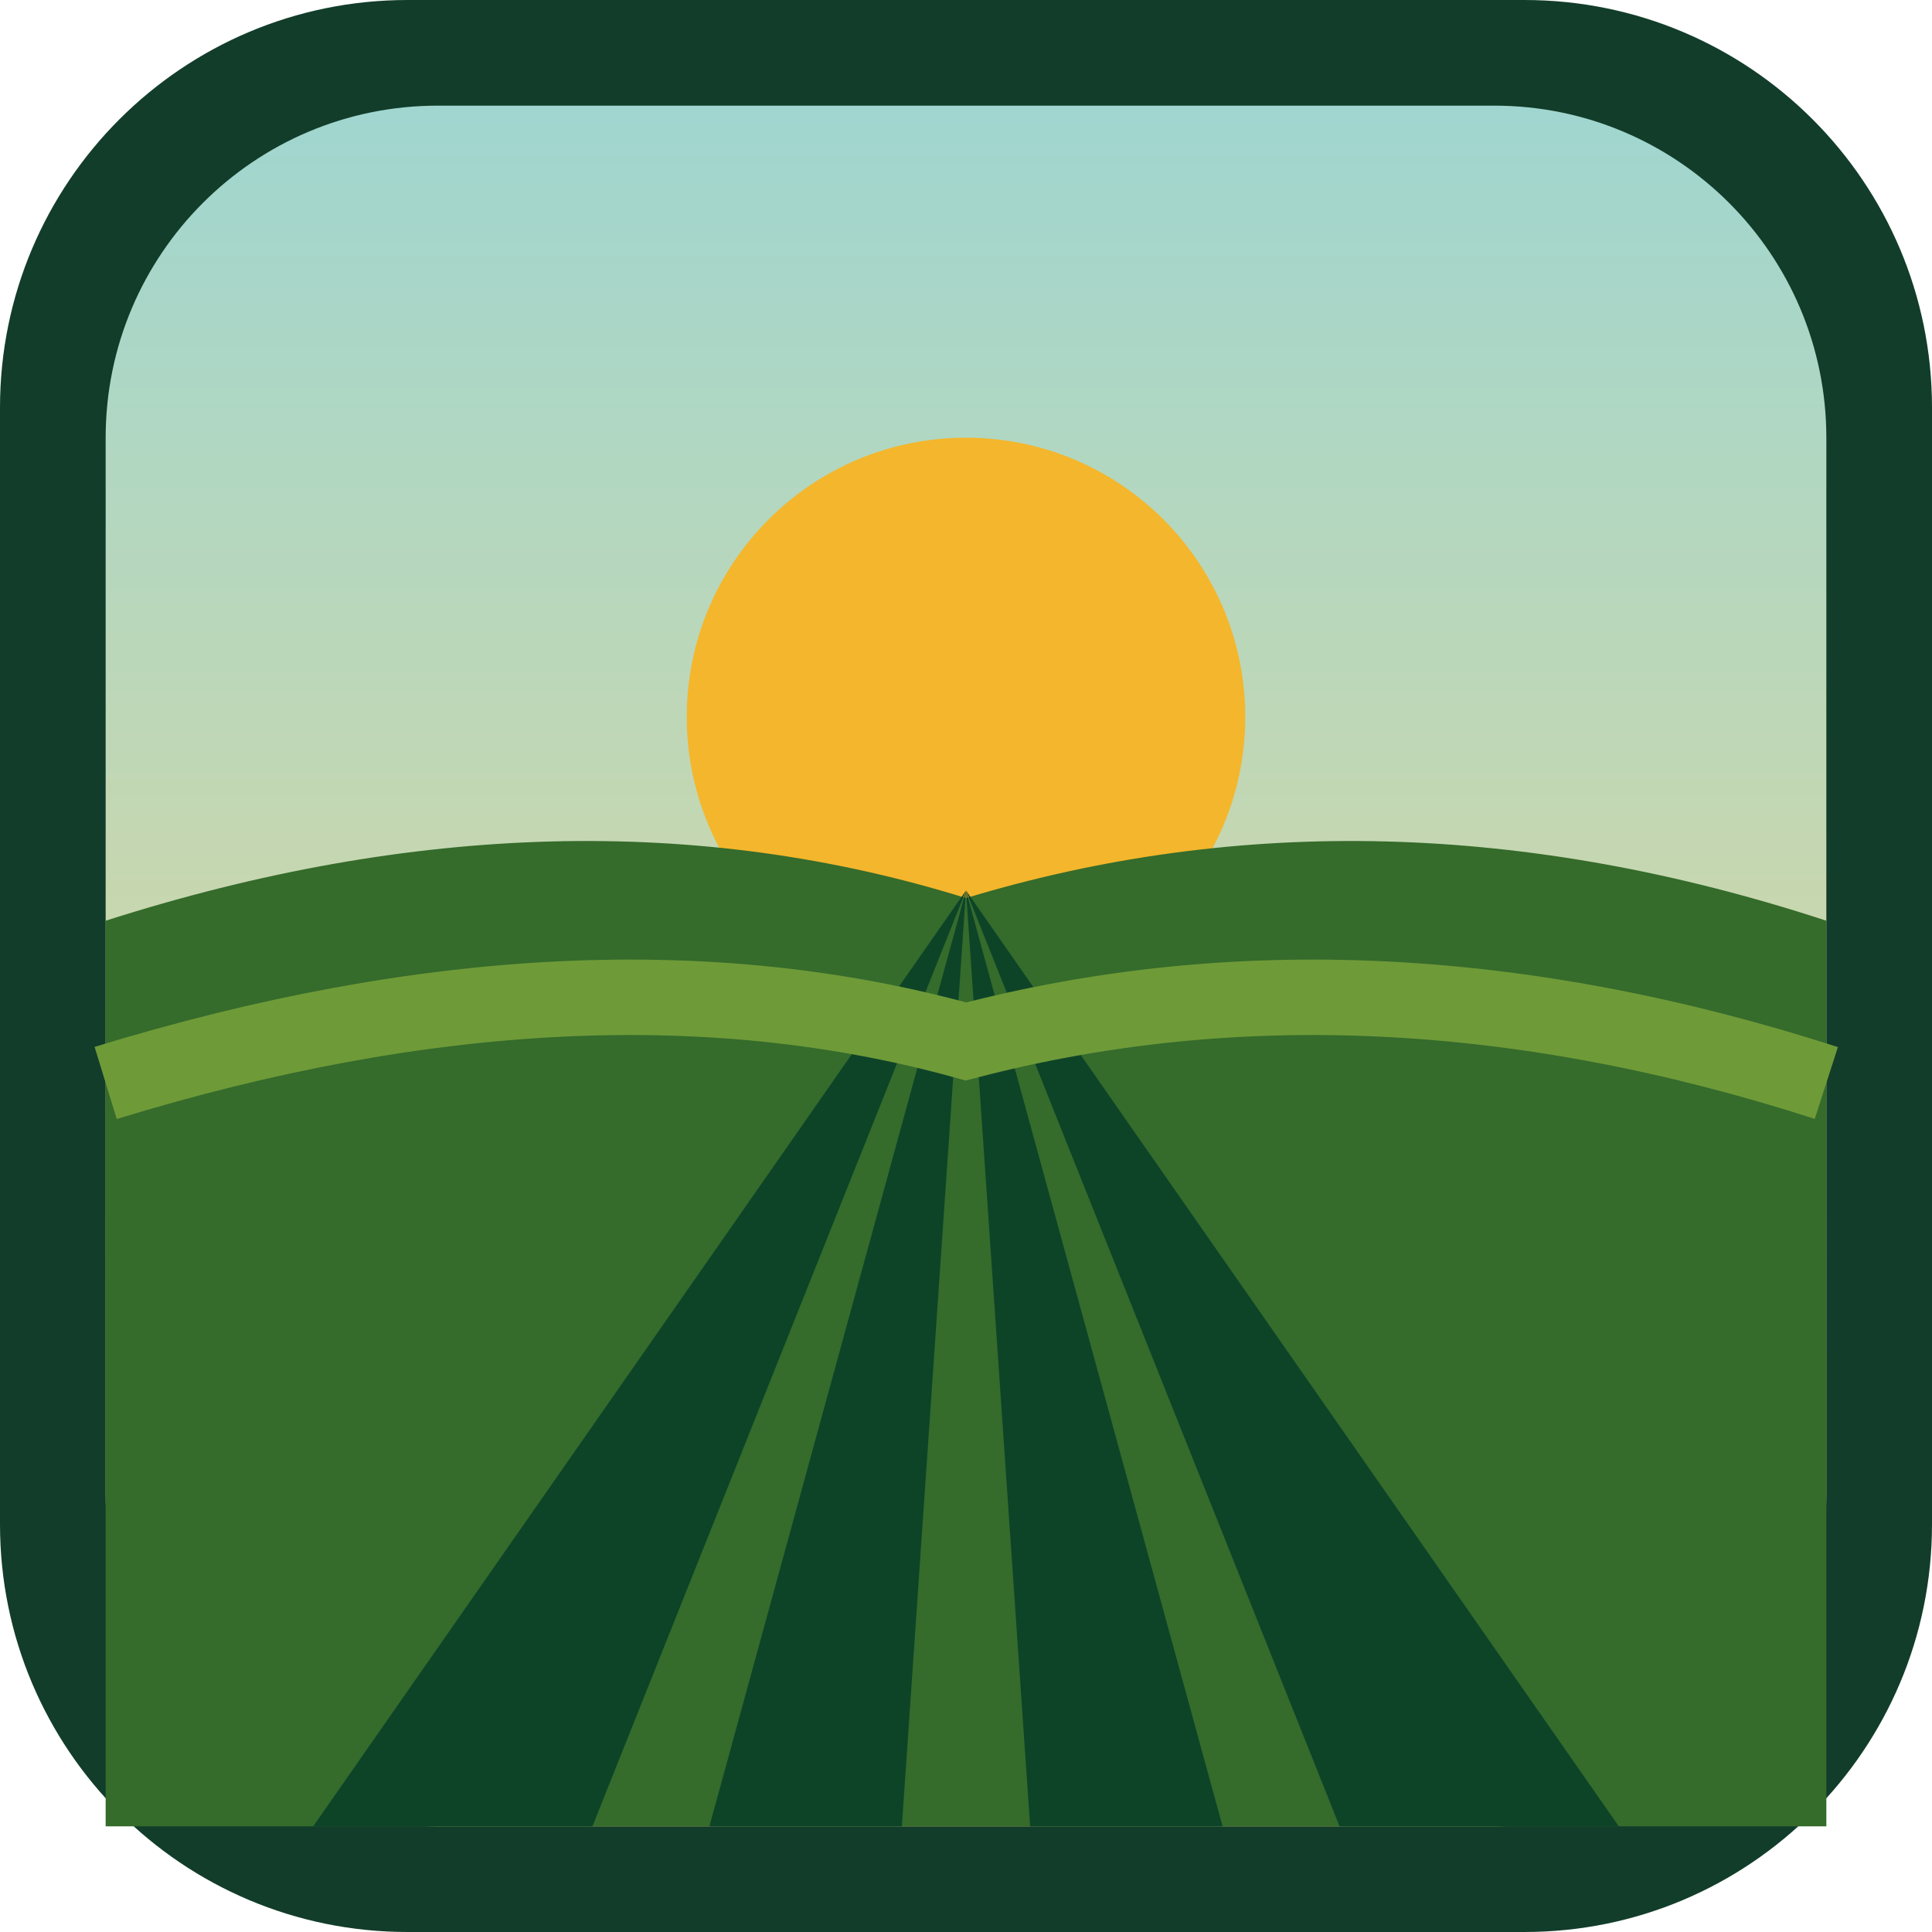
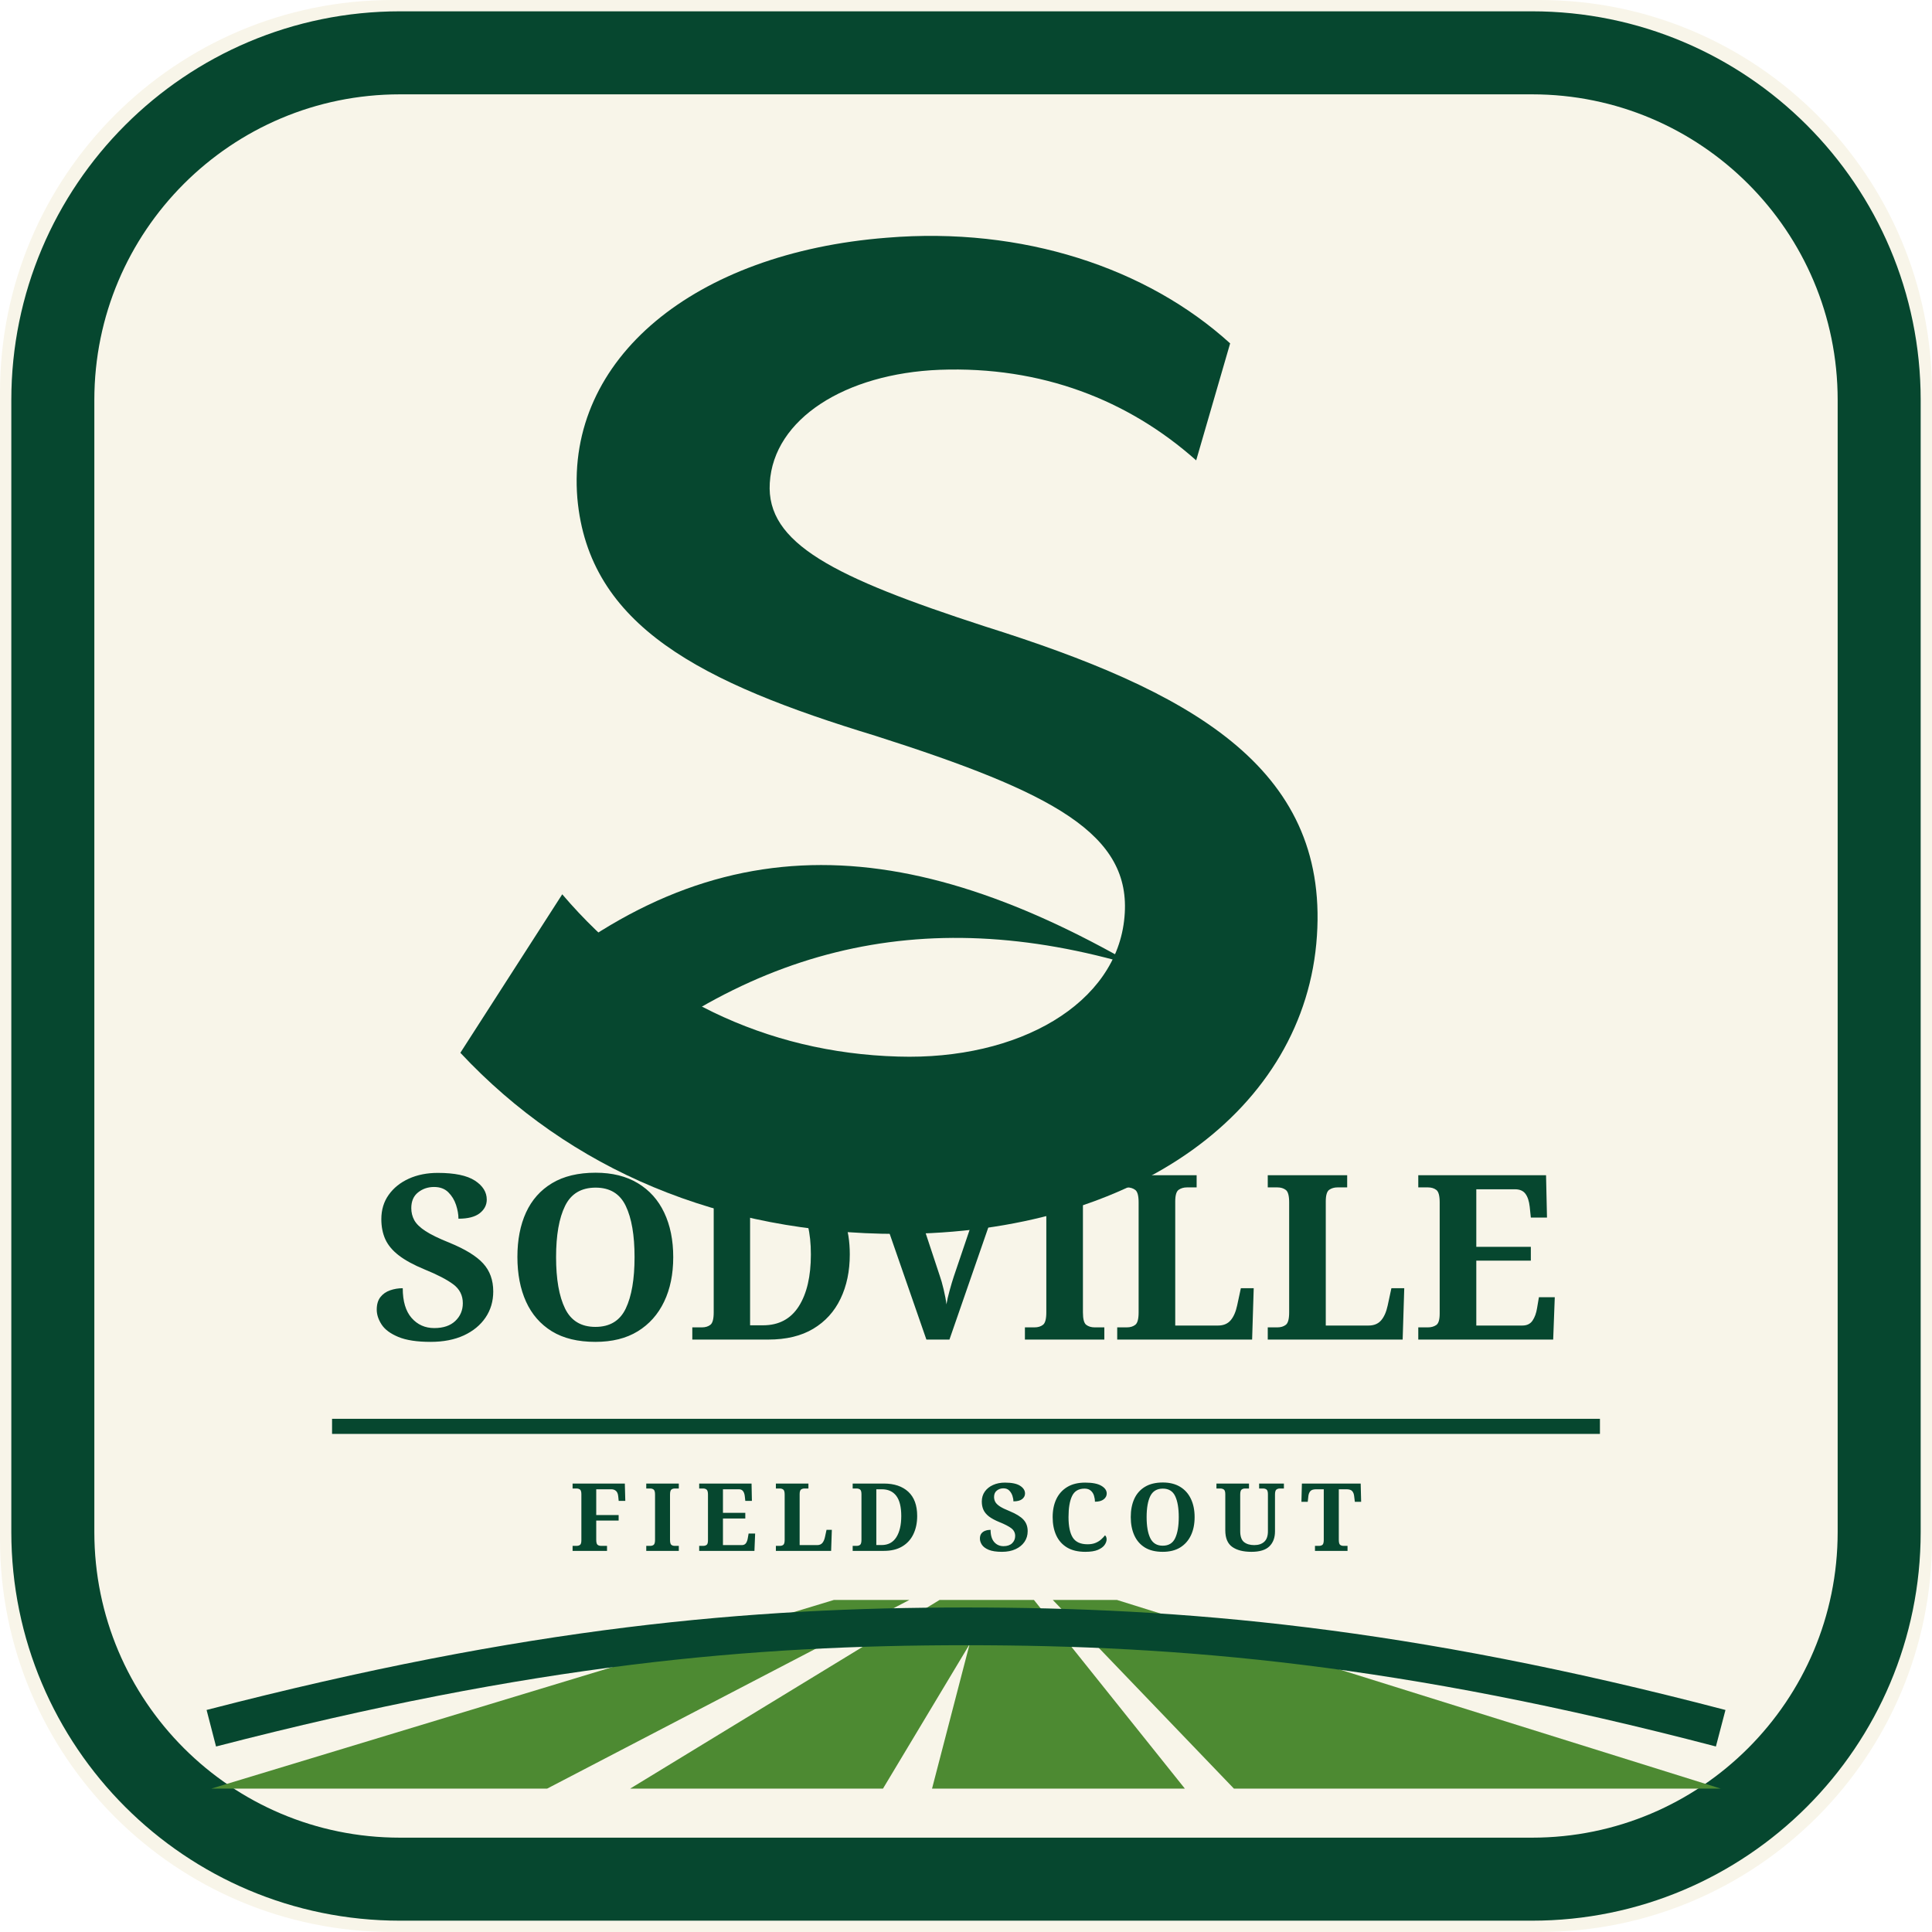
<svg xmlns="http://www.w3.org/2000/svg" viewBox="0 0 512 512">
-   <defs>
-     <linearGradient id="sky" x1="0" y1="0" x2="0" y2="1">
-       <stop stop-color="#9fd6d0" />
-       <stop offset="1" stop-color="#f5d98a" />
-     </linearGradient>
-   </defs>
-   <rect width="512" height="512" rx="108" fill="#123d2a" />
-   <rect x="28" y="28" width="456" height="456" rx="88" fill="url(#sky)" />
-   <circle cx="256" cy="190" r="74" fill="#f4b62c" />
-   <path d="M28 244 Q150 205 256 238 Q365 205 484 244 V484 H28Z" fill="#356b2b" />
-   <path d="M256 236 L83 484 H157 L256 236Z" fill="#0d4428" />
-   <path d="M256 236 L188 484 H239 L256 236Z" fill="#0d4428" />
-   <path d="M256 236 L273 484 H324 L256 236Z" fill="#0d4428" />
-   <path d="M256 236 L355 484 H429 L256 236Z" fill="#0d4428" />
-   <path d="M28 287 Q155 248 256 276 Q363 248 484 287" fill="none" stroke="#6e9a38" stroke-width="20" />
+   <rect width="512" height="512" rx="104" fill="#f8f5e9" />
+   <rect x="14" y="14" width="484" height="484" rx="92" fill="none" stroke="#06472f" stroke-width="22" />
+   <path d="M326 91c-22-20-55-31-91-28-51 4-85 32-82 69 3 34 33 49 79 63 47 15 68 26 66 48-2 23-28 38-60 37-35-1-66-16-89-43l-27 42c29 31 69 48 116 48 63 0 108-33 111-79 3-45-34-65-88-82-40-13-58-22-57-38 1-17 20-29 45-30 27-1 50 8 68 24z" fill="#06472f" />
+   <path d="M132 268c53-50 105-49 169-12-57-17-105-5-150 37z" fill="#06472f" />
+   <text x="256" y="355" text-anchor="middle" font-family="Georgia,serif" font-size="61" font-weight="700" fill="#06472f">SODVILLE</text>
+   <line x1="88" y1="378" x2="424" y2="378" stroke="#06472f" stroke-width="4" />
+   <text x="256" y="411" text-anchor="middle" font-family="Georgia,serif" font-size="25" font-weight="700" letter-spacing="4" fill="#06472f">FIELD SCOUT</text>
+   <path d="M56 474L221 424h20l-96 50zm111 0 82-50h15l-30 50zm80 0 13-50h14l40 50zm80 0-48-50h17l160 50z" fill="#4d8a32" />
+   <path d="M56 458c85-22 143-27 200-27s116 5 200 27" fill="none" stroke="#06472f" stroke-width="10" />
</svg>
